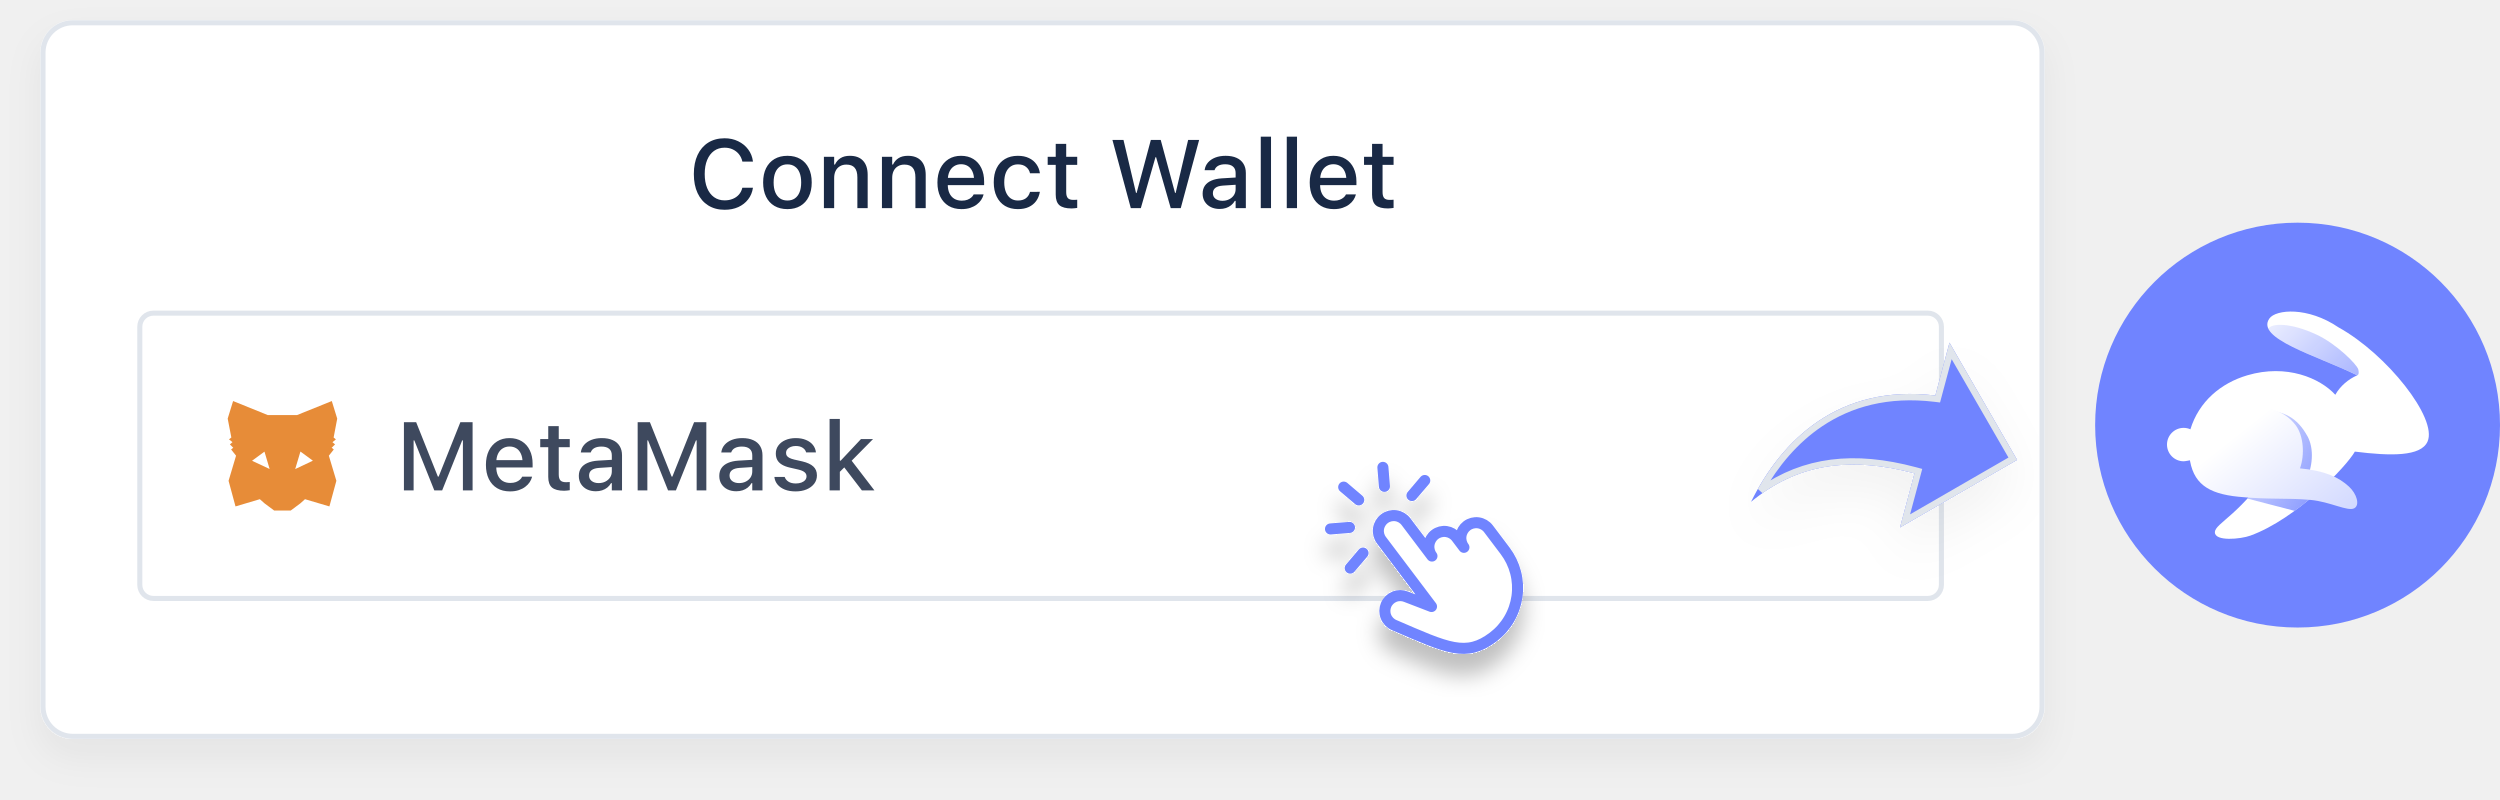
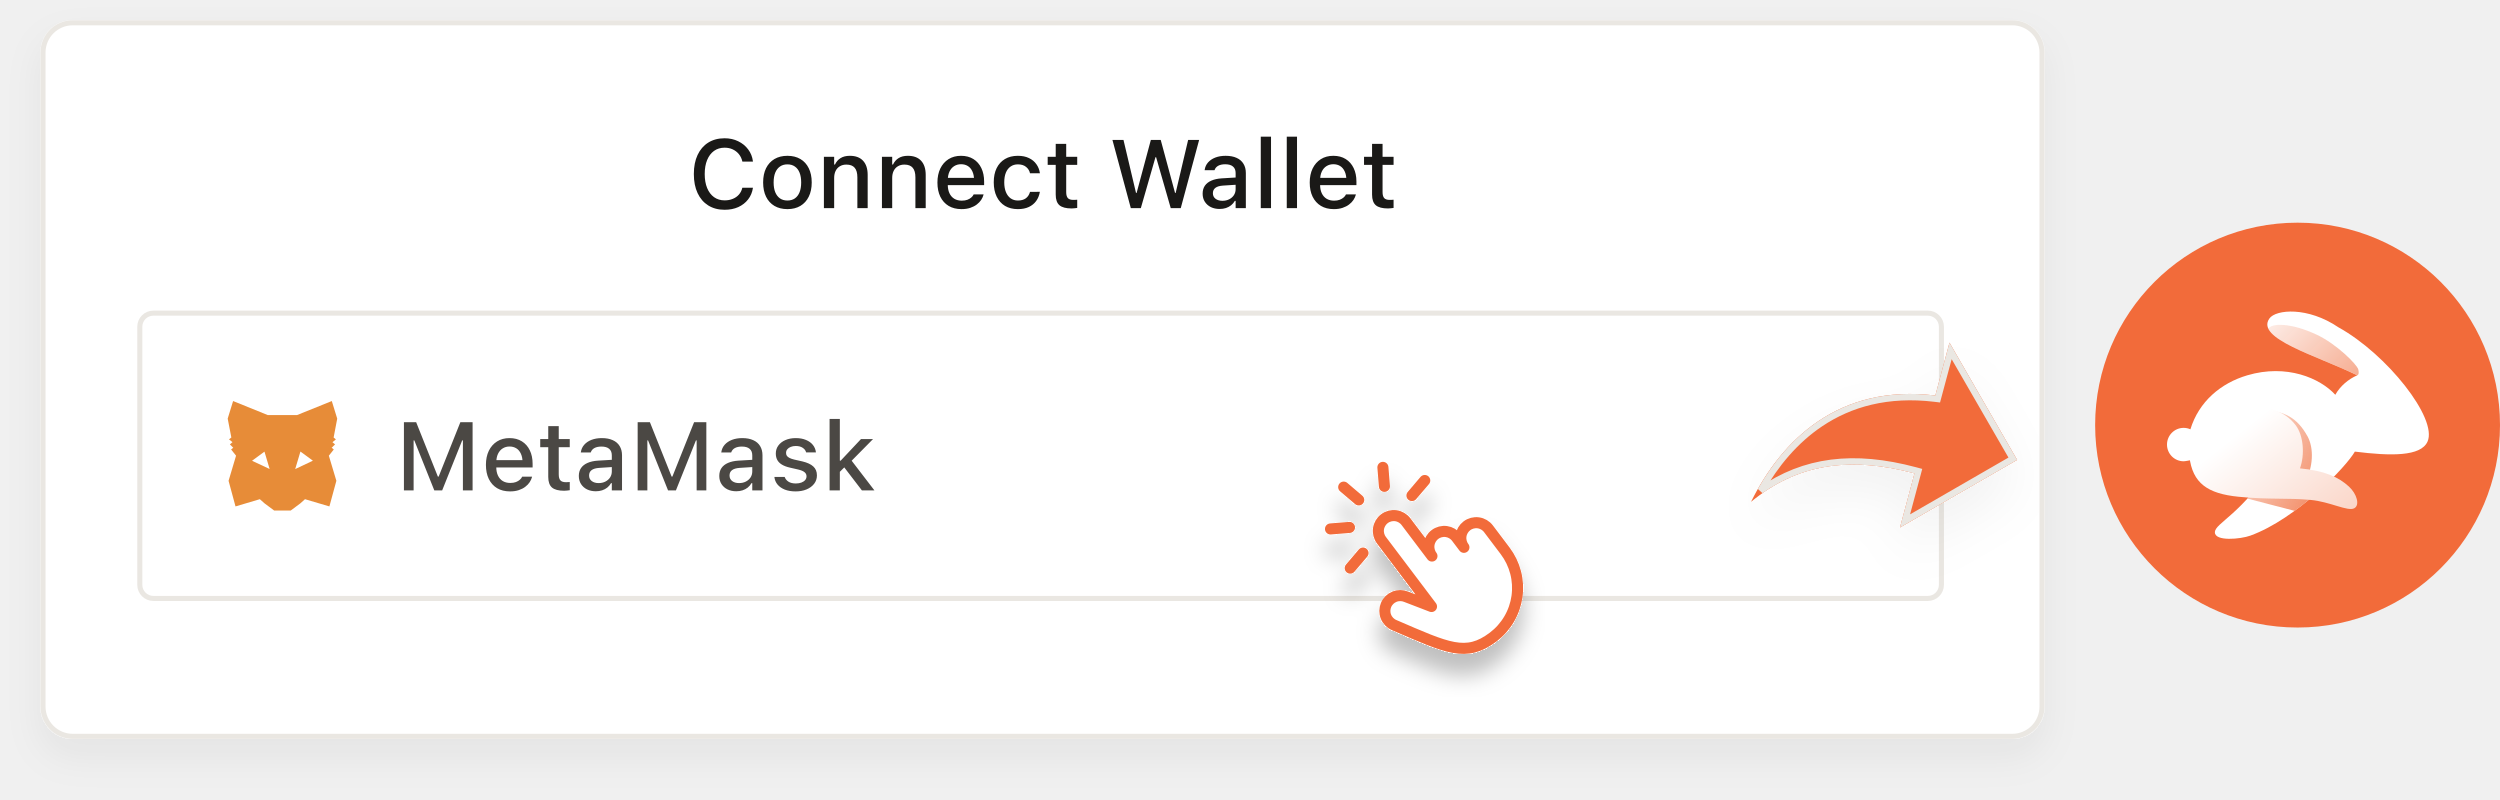
<svg xmlns="http://www.w3.org/2000/svg" width="247" height="79" viewBox="0 0 247 79" fill="none">
  <g filter="url(#filter0_d_117962_43150)">
    <g clip-path="url(#clip0_117962_43150)">
      <rect x="4" y="2" width="198" height="71" rx="3.188" fill="white" />
-       <path d="M71.592 20.726C70.97 20.726 70.43 20.583 69.972 20.296C69.517 20.01 69.167 19.604 68.921 19.078C68.675 18.552 68.552 17.926 68.552 17.201V17.191C68.552 16.463 68.675 15.836 68.921 15.31C69.167 14.784 69.517 14.377 69.972 14.091C70.426 13.805 70.966 13.661 71.592 13.661C72.087 13.661 72.534 13.759 72.932 13.956C73.334 14.149 73.662 14.416 73.917 14.759C74.176 15.101 74.333 15.495 74.389 15.94V15.968H73.348L73.343 15.949C73.281 15.672 73.167 15.433 73.002 15.23C72.837 15.028 72.635 14.871 72.395 14.759C72.156 14.647 71.888 14.591 71.592 14.591C71.191 14.591 70.842 14.696 70.546 14.908C70.254 15.12 70.026 15.42 69.865 15.809C69.706 16.195 69.626 16.656 69.626 17.191V17.201C69.626 17.73 69.706 18.189 69.865 18.578C70.026 18.967 70.254 19.268 70.546 19.479C70.842 19.691 71.192 19.797 71.597 19.797C71.892 19.797 72.16 19.747 72.4 19.647C72.643 19.548 72.845 19.406 73.007 19.222C73.169 19.036 73.279 18.816 73.338 18.564L73.348 18.545H74.394L74.389 18.569C74.324 19.001 74.165 19.38 73.913 19.703C73.661 20.027 73.337 20.279 72.942 20.46C72.546 20.637 72.096 20.726 71.592 20.726ZM77.797 20.661C77.303 20.661 76.875 20.555 76.513 20.343C76.156 20.131 75.88 19.829 75.687 19.437C75.494 19.042 75.398 18.573 75.398 18.032V18.023C75.398 17.478 75.494 17.009 75.687 16.617C75.883 16.225 76.16 15.923 76.518 15.711C76.879 15.499 77.306 15.394 77.797 15.394C78.292 15.394 78.719 15.499 79.077 15.711C79.435 15.92 79.71 16.222 79.903 16.617C80.099 17.009 80.198 17.478 80.198 18.023V18.032C80.198 18.573 80.099 19.042 79.903 19.437C79.71 19.829 79.435 20.131 79.077 20.343C78.722 20.555 78.296 20.661 77.797 20.661ZM77.797 19.811C78.087 19.811 78.333 19.741 78.535 19.601C78.738 19.457 78.892 19.254 78.998 18.989C79.103 18.724 79.156 18.405 79.156 18.032V18.023C79.156 17.646 79.103 17.325 78.998 17.061C78.892 16.796 78.738 16.594 78.535 16.454C78.333 16.31 78.087 16.239 77.797 16.239C77.508 16.239 77.262 16.31 77.06 16.454C76.858 16.594 76.702 16.796 76.593 17.061C76.487 17.325 76.434 17.646 76.434 18.023V18.032C76.434 18.405 76.487 18.724 76.593 18.989C76.702 19.254 76.858 19.457 77.06 19.601C77.262 19.741 77.508 19.811 77.797 19.811ZM81.402 20.562V15.492H82.415V16.258H82.495C82.619 15.987 82.803 15.775 83.046 15.623C83.288 15.47 83.595 15.394 83.966 15.394C84.535 15.394 84.971 15.557 85.273 15.884C85.575 16.211 85.726 16.676 85.726 17.28V20.562H84.708V17.518C84.708 17.095 84.619 16.78 84.442 16.575C84.267 16.366 83.993 16.262 83.62 16.262C83.374 16.262 83.161 16.317 82.98 16.426C82.8 16.531 82.66 16.684 82.56 16.883C82.464 17.079 82.415 17.314 82.415 17.588V20.562H81.402ZM87.136 20.562V15.492H88.149V16.258H88.228C88.353 15.987 88.537 15.775 88.779 15.623C89.022 15.47 89.329 15.394 89.699 15.394C90.269 15.394 90.705 15.557 91.007 15.884C91.309 16.211 91.46 16.676 91.46 17.28V20.562H90.442V17.518C90.442 17.095 90.353 16.78 90.175 16.575C90.001 16.366 89.727 16.262 89.354 16.262C89.108 16.262 88.895 16.317 88.714 16.426C88.534 16.531 88.394 16.684 88.294 16.883C88.197 17.079 88.149 17.314 88.149 17.588V20.562H87.136ZM94.999 20.661C94.504 20.661 94.079 20.555 93.724 20.343C93.369 20.128 93.095 19.825 92.902 19.433C92.713 19.04 92.618 18.576 92.618 18.041V18.037C92.618 17.507 92.713 17.045 92.902 16.65C93.095 16.254 93.366 15.946 93.715 15.725C94.067 15.504 94.477 15.394 94.947 15.394C95.421 15.394 95.827 15.499 96.166 15.711C96.508 15.923 96.772 16.22 96.955 16.603C97.139 16.983 97.231 17.428 97.231 17.938V18.293H93.131V17.57H96.726L96.241 18.242V17.836C96.241 17.475 96.185 17.176 96.073 16.939C95.964 16.7 95.813 16.52 95.62 16.402C95.427 16.284 95.204 16.225 94.952 16.225C94.7 16.225 94.474 16.287 94.275 16.412C94.079 16.533 93.923 16.713 93.808 16.953C93.696 17.193 93.64 17.487 93.64 17.836V18.242C93.64 18.575 93.696 18.86 93.808 19.096C93.92 19.333 94.079 19.514 94.284 19.638C94.493 19.762 94.739 19.825 95.022 19.825C95.24 19.825 95.427 19.795 95.582 19.736C95.741 19.674 95.87 19.598 95.97 19.507C96.073 19.417 96.143 19.328 96.18 19.241L96.199 19.204H97.179L97.17 19.246C97.126 19.414 97.05 19.582 96.941 19.75C96.832 19.915 96.688 20.066 96.507 20.203C96.329 20.34 96.115 20.45 95.863 20.535C95.614 20.619 95.326 20.661 94.999 20.661ZM100.569 20.661C100.077 20.661 99.652 20.555 99.294 20.343C98.94 20.128 98.666 19.823 98.473 19.428C98.28 19.033 98.183 18.561 98.183 18.013V18.004C98.183 17.465 98.278 17.002 98.468 16.612C98.661 16.223 98.935 15.923 99.29 15.711C99.648 15.499 100.073 15.394 100.564 15.394C100.991 15.394 101.357 15.468 101.662 15.618C101.97 15.764 102.214 15.966 102.395 16.225C102.578 16.48 102.694 16.771 102.74 17.098L102.745 17.121H101.769L101.764 17.112C101.708 16.863 101.579 16.656 101.377 16.491C101.175 16.323 100.905 16.239 100.569 16.239C100.289 16.239 100.048 16.31 99.845 16.454C99.643 16.594 99.487 16.796 99.379 17.061C99.273 17.325 99.22 17.64 99.22 18.004V18.013C99.22 18.387 99.274 18.707 99.383 18.975C99.492 19.243 99.648 19.45 99.85 19.596C100.052 19.739 100.292 19.811 100.569 19.811C100.887 19.811 101.143 19.741 101.34 19.601C101.539 19.461 101.679 19.254 101.76 18.98L101.769 18.956L102.74 18.952L102.731 18.994C102.672 19.324 102.552 19.613 102.371 19.862C102.191 20.111 101.95 20.307 101.648 20.45C101.349 20.59 100.989 20.661 100.569 20.661ZM105.878 20.595C105.324 20.595 104.922 20.489 104.673 20.278C104.427 20.063 104.305 19.713 104.305 19.227V16.29H103.511V15.492H104.305V14.212H105.341V15.492H106.429V16.29H105.341V18.98C105.341 19.254 105.396 19.451 105.504 19.573C105.613 19.691 105.794 19.75 106.046 19.75C106.121 19.75 106.185 19.748 106.238 19.745C106.294 19.742 106.357 19.738 106.429 19.731V20.544C106.348 20.556 106.261 20.567 106.168 20.576C106.074 20.589 105.978 20.595 105.878 20.595ZM111.724 20.562L109.908 13.825H111L112.237 19.059H112.298L113.704 13.825H114.679L116.094 19.059H116.155L117.388 13.825H118.475L116.659 20.562H115.669L114.222 15.529H114.161L112.714 20.562H111.724ZM120.502 20.646C120.181 20.646 119.893 20.586 119.638 20.464C119.386 20.34 119.187 20.164 119.04 19.937C118.894 19.71 118.821 19.444 118.821 19.138V19.129C118.821 18.824 118.894 18.564 119.04 18.349C119.19 18.134 119.405 17.966 119.685 17.845C119.968 17.721 120.31 17.646 120.712 17.621L122.584 17.509V18.223L120.852 18.335C120.503 18.357 120.247 18.432 120.082 18.559C119.917 18.684 119.834 18.86 119.834 19.087V19.096C119.834 19.327 119.923 19.509 120.1 19.643C120.278 19.773 120.502 19.839 120.773 19.839C121.025 19.839 121.249 19.789 121.445 19.689C121.644 19.587 121.8 19.45 121.912 19.279C122.024 19.104 122.08 18.908 122.08 18.69V17.093C122.08 16.813 121.993 16.6 121.819 16.454C121.647 16.304 121.392 16.23 121.053 16.23C120.77 16.23 120.538 16.279 120.357 16.379C120.18 16.479 120.061 16.619 120.002 16.799L119.993 16.813H119.017L119.022 16.78C119.062 16.5 119.173 16.258 119.353 16.052C119.537 15.844 119.777 15.682 120.072 15.566C120.371 15.451 120.712 15.394 121.095 15.394C121.521 15.394 121.882 15.462 122.178 15.599C122.477 15.733 122.703 15.928 122.855 16.183C123.011 16.435 123.089 16.738 123.089 17.093V20.562H122.08V19.843H122.005C121.906 20.015 121.781 20.161 121.632 20.282C121.482 20.401 121.313 20.491 121.123 20.553C120.933 20.615 120.726 20.646 120.502 20.646ZM124.564 20.562V13.503H125.577V20.562H124.564ZM127.132 20.562V13.503H128.145V20.562H127.132ZM131.783 20.661C131.288 20.661 130.863 20.555 130.508 20.343C130.153 20.128 129.879 19.825 129.686 19.433C129.496 19.04 129.401 18.576 129.401 18.041V18.037C129.401 17.507 129.496 17.045 129.686 16.65C129.879 16.254 130.15 15.946 130.499 15.725C130.85 15.504 131.261 15.394 131.731 15.394C132.204 15.394 132.611 15.499 132.95 15.711C133.292 15.923 133.555 16.22 133.739 16.603C133.923 16.983 134.015 17.428 134.015 17.938V18.293H129.915V17.57H133.51L133.025 18.242V17.836C133.025 17.475 132.969 17.176 132.857 16.939C132.748 16.7 132.597 16.52 132.404 16.402C132.211 16.284 131.988 16.225 131.736 16.225C131.484 16.225 131.258 16.287 131.059 16.412C130.863 16.533 130.707 16.713 130.592 16.953C130.48 17.193 130.424 17.487 130.424 17.836V18.242C130.424 18.575 130.48 18.86 130.592 19.096C130.704 19.333 130.863 19.514 131.068 19.638C131.277 19.762 131.523 19.825 131.806 19.825C132.024 19.825 132.211 19.795 132.366 19.736C132.525 19.674 132.654 19.598 132.754 19.507C132.857 19.417 132.927 19.328 132.964 19.241L132.983 19.204H133.963L133.954 19.246C133.91 19.414 133.834 19.582 133.725 19.75C133.616 19.915 133.471 20.066 133.291 20.203C133.113 20.34 132.899 20.45 132.646 20.535C132.397 20.619 132.11 20.661 131.783 20.661ZM137.134 20.595C136.579 20.595 136.178 20.489 135.929 20.278C135.683 20.063 135.56 19.713 135.56 19.227V16.29H134.766V15.492H135.56V14.212H136.597V15.492H137.685V16.29H136.597V18.98C136.597 19.254 136.651 19.451 136.76 19.573C136.869 19.691 137.05 19.75 137.302 19.75C137.376 19.75 137.44 19.748 137.493 19.745C137.549 19.742 137.613 19.738 137.685 19.731V20.544C137.604 20.556 137.516 20.567 137.423 20.576C137.33 20.589 137.233 20.595 137.134 20.595Z" fill="#192945" />
-       <rect x="13.812" y="30.938" width="178" height="28.188" rx="1.344" stroke="#E0E5EC" stroke-width="0.5" />
+       <path d="M71.592 20.726C70.97 20.726 70.43 20.583 69.972 20.296C69.517 20.01 69.167 19.604 68.921 19.078C68.675 18.552 68.552 17.926 68.552 17.201V17.191C68.552 16.463 68.675 15.836 68.921 15.31C69.167 14.784 69.517 14.377 69.972 14.091C70.426 13.805 70.966 13.661 71.592 13.661C72.087 13.661 72.534 13.759 72.932 13.956C73.334 14.149 73.662 14.416 73.917 14.759C74.176 15.101 74.333 15.495 74.389 15.94V15.968H73.348L73.343 15.949C73.281 15.672 73.167 15.433 73.002 15.23C72.837 15.028 72.635 14.871 72.395 14.759C72.156 14.647 71.888 14.591 71.592 14.591C71.191 14.591 70.842 14.696 70.546 14.908C70.254 15.12 70.026 15.42 69.865 15.809C69.706 16.195 69.626 16.656 69.626 17.191V17.201C69.626 17.73 69.706 18.189 69.865 18.578C70.026 18.967 70.254 19.268 70.546 19.479C70.842 19.691 71.192 19.797 71.597 19.797C71.892 19.797 72.16 19.747 72.4 19.647C72.643 19.548 72.845 19.406 73.007 19.222C73.169 19.036 73.279 18.816 73.338 18.564L73.348 18.545H74.394L74.389 18.569C74.324 19.001 74.165 19.38 73.913 19.703C73.661 20.027 73.337 20.279 72.942 20.46C72.546 20.637 72.096 20.726 71.592 20.726ZM77.797 20.661C77.303 20.661 76.875 20.555 76.513 20.343C76.156 20.131 75.88 19.829 75.687 19.437C75.494 19.042 75.398 18.573 75.398 18.032V18.023C75.398 17.478 75.494 17.009 75.687 16.617C75.883 16.225 76.16 15.923 76.518 15.711C76.879 15.499 77.306 15.394 77.797 15.394C78.292 15.394 78.719 15.499 79.077 15.711C79.435 15.92 79.71 16.222 79.903 16.617C80.099 17.009 80.198 17.478 80.198 18.023V18.032C80.198 18.573 80.099 19.042 79.903 19.437C79.71 19.829 79.435 20.131 79.077 20.343C78.722 20.555 78.296 20.661 77.797 20.661ZM77.797 19.811C78.087 19.811 78.333 19.741 78.535 19.601C78.738 19.457 78.892 19.254 78.998 18.989C79.103 18.724 79.156 18.405 79.156 18.032V18.023C79.156 17.646 79.103 17.325 78.998 17.061C78.892 16.796 78.738 16.594 78.535 16.454C78.333 16.31 78.087 16.239 77.797 16.239C77.508 16.239 77.262 16.31 77.06 16.454C76.858 16.594 76.702 16.796 76.593 17.061C76.487 17.325 76.434 17.646 76.434 18.023V18.032C76.434 18.405 76.487 18.724 76.593 18.989C76.702 19.254 76.858 19.457 77.06 19.601C77.262 19.741 77.508 19.811 77.797 19.811ZM81.402 20.562V15.492H82.415V16.258H82.495C82.619 15.987 82.803 15.775 83.046 15.623C83.288 15.47 83.595 15.394 83.966 15.394C84.535 15.394 84.971 15.557 85.273 15.884C85.575 16.211 85.726 16.676 85.726 17.28V20.562H84.708V17.518C84.708 17.095 84.619 16.78 84.442 16.575C84.267 16.366 83.993 16.262 83.62 16.262C83.374 16.262 83.161 16.317 82.98 16.426C82.8 16.531 82.66 16.684 82.56 16.883C82.464 17.079 82.415 17.314 82.415 17.588V20.562H81.402ZM87.136 20.562V15.492H88.149V16.258H88.228C88.353 15.987 88.537 15.775 88.779 15.623C89.022 15.47 89.329 15.394 89.699 15.394C90.269 15.394 90.705 15.557 91.007 15.884C91.309 16.211 91.46 16.676 91.46 17.28V20.562H90.442V17.518C90.442 17.095 90.353 16.78 90.175 16.575C90.001 16.366 89.727 16.262 89.354 16.262C89.108 16.262 88.895 16.317 88.714 16.426C88.534 16.531 88.394 16.684 88.294 16.883C88.197 17.079 88.149 17.314 88.149 17.588V20.562H87.136ZM94.999 20.661C94.504 20.661 94.079 20.555 93.724 20.343C93.369 20.128 93.095 19.825 92.902 19.433C92.713 19.04 92.618 18.576 92.618 18.041V18.037C92.618 17.507 92.713 17.045 92.902 16.65C93.095 16.254 93.366 15.946 93.715 15.725C94.067 15.504 94.477 15.394 94.947 15.394C95.421 15.394 95.827 15.499 96.166 15.711C96.508 15.923 96.772 16.22 96.955 16.603C97.139 16.983 97.231 17.428 97.231 17.938V18.293H93.131V17.57H96.726L96.241 18.242V17.836C96.241 17.475 96.185 17.176 96.073 16.939C95.964 16.7 95.813 16.52 95.62 16.402C95.427 16.284 95.204 16.225 94.952 16.225C94.7 16.225 94.474 16.287 94.275 16.412C94.079 16.533 93.923 16.713 93.808 16.953C93.696 17.193 93.64 17.487 93.64 17.836V18.242C93.64 18.575 93.696 18.86 93.808 19.096C93.92 19.333 94.079 19.514 94.284 19.638C94.493 19.762 94.739 19.825 95.022 19.825C95.24 19.825 95.427 19.795 95.582 19.736C95.741 19.674 95.87 19.598 95.97 19.507C96.073 19.417 96.143 19.328 96.18 19.241L96.199 19.204H97.179L97.17 19.246C97.126 19.414 97.05 19.582 96.941 19.75C96.832 19.915 96.688 20.066 96.507 20.203C96.329 20.34 96.115 20.45 95.863 20.535C95.614 20.619 95.326 20.661 94.999 20.661ZM100.569 20.661C100.077 20.661 99.652 20.555 99.294 20.343C98.94 20.128 98.666 19.823 98.473 19.428C98.28 19.033 98.183 18.561 98.183 18.013V18.004C98.183 17.465 98.278 17.002 98.468 16.612C98.661 16.223 98.935 15.923 99.29 15.711C99.648 15.499 100.073 15.394 100.564 15.394C100.991 15.394 101.357 15.468 101.662 15.618C101.97 15.764 102.214 15.966 102.395 16.225C102.578 16.48 102.694 16.771 102.74 17.098L102.745 17.121H101.769L101.764 17.112C101.708 16.863 101.579 16.656 101.377 16.491C101.175 16.323 100.905 16.239 100.569 16.239C100.289 16.239 100.048 16.31 99.845 16.454C99.643 16.594 99.487 16.796 99.379 17.061C99.273 17.325 99.22 17.64 99.22 18.004V18.013C99.22 18.387 99.274 18.707 99.383 18.975C99.492 19.243 99.648 19.45 99.85 19.596C100.052 19.739 100.292 19.811 100.569 19.811C100.887 19.811 101.143 19.741 101.34 19.601C101.539 19.461 101.679 19.254 101.76 18.98L101.769 18.956L102.74 18.952L102.731 18.994C102.672 19.324 102.552 19.613 102.371 19.862C102.191 20.111 101.95 20.307 101.648 20.45C101.349 20.59 100.989 20.661 100.569 20.661ZM105.878 20.595C105.324 20.595 104.922 20.489 104.673 20.278C104.427 20.063 104.305 19.713 104.305 19.227V16.29H103.511V15.492H104.305V14.212H105.341V15.492H106.429V16.29H105.341V18.98C105.341 19.254 105.396 19.451 105.504 19.573C105.613 19.691 105.794 19.75 106.046 19.75C106.121 19.75 106.185 19.748 106.238 19.745C106.294 19.742 106.357 19.738 106.429 19.731V20.544C106.348 20.556 106.261 20.567 106.168 20.576C106.074 20.589 105.978 20.595 105.878 20.595ZM111.724 20.562L109.908 13.825H111L112.237 19.059H112.298L113.704 13.825H114.679L116.094 19.059H116.155L117.388 13.825H118.475L116.659 20.562H115.669L114.222 15.529H114.161L112.714 20.562H111.724ZM120.502 20.646C120.181 20.646 119.893 20.586 119.638 20.464C119.386 20.34 119.187 20.164 119.04 19.937C118.894 19.71 118.821 19.444 118.821 19.138V19.129C118.821 18.824 118.894 18.564 119.04 18.349C119.19 18.134 119.405 17.966 119.685 17.845C119.968 17.721 120.31 17.646 120.712 17.621L122.584 17.509V18.223L120.852 18.335C120.503 18.357 120.247 18.432 120.082 18.559C119.917 18.684 119.834 18.86 119.834 19.087V19.096C119.834 19.327 119.923 19.509 120.1 19.643C120.278 19.773 120.502 19.839 120.773 19.839C121.025 19.839 121.249 19.789 121.445 19.689C121.644 19.587 121.8 19.45 121.912 19.279C122.024 19.104 122.08 18.908 122.08 18.69V17.093C122.08 16.813 121.993 16.6 121.819 16.454C121.647 16.304 121.392 16.23 121.053 16.23C120.77 16.23 120.538 16.279 120.357 16.379C120.18 16.479 120.061 16.619 120.002 16.799L119.993 16.813H119.017L119.022 16.78C119.062 16.5 119.173 16.258 119.353 16.052C119.537 15.844 119.777 15.682 120.072 15.566C120.371 15.451 120.712 15.394 121.095 15.394C121.521 15.394 121.882 15.462 122.178 15.599C122.477 15.733 122.703 15.928 122.855 16.183C123.011 16.435 123.089 16.738 123.089 17.093V20.562H122.08V19.843H122.005C121.906 20.015 121.781 20.161 121.632 20.282C121.482 20.401 121.313 20.491 121.123 20.553C120.933 20.615 120.726 20.646 120.502 20.646ZM124.564 20.562V13.503H125.577V20.562H124.564ZM127.132 20.562V13.503H128.145V20.562H127.132ZM131.783 20.661C131.288 20.661 130.863 20.555 130.508 20.343C130.153 20.128 129.879 19.825 129.686 19.433C129.496 19.04 129.401 18.576 129.401 18.041V18.037C129.401 17.507 129.496 17.045 129.686 16.65C129.879 16.254 130.15 15.946 130.499 15.725C130.85 15.504 131.261 15.394 131.731 15.394C132.204 15.394 132.611 15.499 132.95 15.711C133.292 15.923 133.555 16.22 133.739 16.603C133.923 16.983 134.015 17.428 134.015 17.938V18.293H129.915V17.57H133.51L133.025 18.242V17.836C133.025 17.475 132.969 17.176 132.857 16.939C132.748 16.7 132.597 16.52 132.404 16.402C132.211 16.284 131.988 16.225 131.736 16.225C131.484 16.225 131.258 16.287 131.059 16.412C130.863 16.533 130.707 16.713 130.592 16.953C130.48 17.193 130.424 17.487 130.424 17.836V18.242C130.424 18.575 130.48 18.86 130.592 19.096C130.704 19.333 130.863 19.514 131.068 19.638C131.277 19.762 131.523 19.825 131.806 19.825C132.024 19.825 132.211 19.795 132.366 19.736C132.525 19.674 132.654 19.598 132.754 19.507C132.857 19.417 132.927 19.328 132.964 19.241L132.983 19.204H133.963L133.954 19.246C133.91 19.414 133.834 19.582 133.725 19.75C133.616 19.915 133.471 20.066 133.291 20.203C133.113 20.34 132.899 20.45 132.646 20.535C132.397 20.619 132.11 20.661 131.783 20.661ZM137.134 20.595C136.579 20.595 136.178 20.489 135.929 20.278C135.683 20.063 135.56 19.713 135.56 19.227V16.29H134.766V15.492H135.56V14.212H136.597V15.492H137.685V16.29H136.597V18.98C136.597 19.254 136.651 19.451 136.76 19.573C136.869 19.691 137.05 19.75 137.302 19.75C137.376 19.75 137.44 19.748 137.493 19.745C137.549 19.742 137.613 19.738 137.685 19.731V20.544C137.604 20.556 137.516 20.567 137.423 20.576C137.33 20.589 137.233 20.595 137.134 20.595Z" fill="#1a1917" />
+       <rect x="13.812" y="30.938" width="178" height="28.188" rx="1.344" stroke="#EAE7E2" stroke-width="0.5" />
      <path fill-rule="evenodd" clip-rule="evenodd" d="M32.963 43.224L33.317 41.362L32.782 39.623L29.342 41.011L26.471 41.011L26.485 41.054L26.471 41.015L23.03 39.623L22.496 41.359L22.857 43.224L22.625 43.408L22.969 43.686L22.712 43.906L23.047 44.239L22.834 44.407L23.323 45.022L22.583 47.503L23.268 50.035L25.673 49.319L25.673 49.32L26.143 49.737L27.093 50.444L28.718 50.444L29.671 49.734L30.134 49.32L30.133 49.316L30.134 49.319L30.134 49.32L32.544 50.035L33.233 47.503L32.49 45.023L32.979 44.407L32.766 44.239L33.104 43.906L32.847 43.69L33.185 43.412L32.959 43.224L32.963 43.224Z" fill="#E78C38" />
      <path d="M26.635 46.336L24.902 45.524L26.129 44.621L26.639 46.336L26.635 46.336ZM29.168 46.336L29.683 44.613L30.914 45.516L29.168 46.344L29.168 46.336Z" fill="white" />
-       <path d="M39.908 48.453V41.715H41.117L43.26 47.085H43.34L45.483 41.715H46.692V48.453H45.735V43.513H45.217L46.309 41.902L43.685 48.453H42.91L40.291 41.902L41.378 43.513H40.865V48.453H39.908ZM50.39 48.551C49.895 48.551 49.47 48.445 49.115 48.234C48.76 48.019 48.486 47.715 48.294 47.323C48.104 46.931 48.009 46.467 48.009 45.932V45.927C48.009 45.398 48.104 44.936 48.294 44.54C48.486 44.145 48.757 43.837 49.106 43.616C49.458 43.395 49.869 43.284 50.339 43.284C50.812 43.284 51.218 43.39 51.557 43.602C51.9 43.813 52.163 44.111 52.346 44.494C52.53 44.873 52.622 45.319 52.622 45.829V46.184H48.522V45.46H52.118L51.632 46.133V45.726C51.632 45.365 51.576 45.066 51.464 44.83C51.355 44.59 51.204 44.411 51.011 44.293C50.818 44.175 50.595 44.115 50.343 44.115C50.091 44.115 49.865 44.178 49.666 44.302C49.47 44.424 49.315 44.604 49.199 44.844C49.087 45.084 49.031 45.378 49.031 45.726V46.133C49.031 46.466 49.087 46.75 49.199 46.987C49.311 47.224 49.47 47.404 49.676 47.529C49.884 47.653 50.13 47.715 50.413 47.715C50.631 47.715 50.818 47.686 50.974 47.627C51.132 47.564 51.261 47.488 51.361 47.398C51.464 47.308 51.534 47.219 51.571 47.132L51.59 47.094H52.571L52.561 47.136C52.517 47.304 52.441 47.473 52.332 47.641C52.223 47.806 52.079 47.957 51.898 48.094C51.721 48.231 51.506 48.341 51.254 48.425C51.005 48.509 50.717 48.551 50.39 48.551ZM55.741 48.486C55.187 48.486 54.785 48.38 54.536 48.168C54.29 47.953 54.167 47.603 54.167 47.118V44.181H53.374V43.382H54.167V42.103H55.204V43.382H56.292V44.181H55.204V46.87C55.204 47.144 55.258 47.342 55.367 47.463C55.476 47.581 55.657 47.641 55.909 47.641C55.984 47.641 56.047 47.639 56.1 47.636C56.156 47.633 56.22 47.628 56.292 47.622V48.434C56.211 48.447 56.124 48.458 56.03 48.467C55.937 48.48 55.84 48.486 55.741 48.486ZM58.869 48.537C58.549 48.537 58.261 48.477 58.005 48.355C57.753 48.231 57.554 48.055 57.408 47.828C57.261 47.6 57.188 47.334 57.188 47.029V47.02C57.188 46.715 57.261 46.455 57.408 46.24C57.557 46.025 57.772 45.857 58.052 45.736C58.335 45.611 58.678 45.536 59.079 45.511L60.952 45.4V46.114L59.219 46.226C58.871 46.248 58.614 46.322 58.449 46.45C58.284 46.575 58.202 46.75 58.202 46.978V46.987C58.202 47.217 58.29 47.399 58.468 47.533C58.645 47.664 58.869 47.729 59.14 47.729C59.392 47.729 59.616 47.68 59.812 47.58C60.012 47.477 60.167 47.34 60.279 47.169C60.391 46.995 60.447 46.799 60.447 46.581V44.984C60.447 44.704 60.36 44.49 60.186 44.344C60.015 44.195 59.76 44.12 59.42 44.12C59.137 44.12 58.905 44.17 58.724 44.27C58.547 44.369 58.429 44.509 58.37 44.69L58.36 44.704H57.384L57.389 44.671C57.429 44.391 57.54 44.148 57.721 43.943C57.904 43.734 58.144 43.572 58.44 43.457C58.739 43.342 59.079 43.284 59.462 43.284C59.889 43.284 60.25 43.353 60.545 43.49C60.844 43.624 61.07 43.818 61.222 44.073C61.378 44.326 61.456 44.629 61.456 44.984V48.453H60.447V47.734H60.373C60.273 47.905 60.149 48.052 59.999 48.173C59.85 48.291 59.68 48.382 59.49 48.444C59.3 48.506 59.093 48.537 58.869 48.537ZM63.001 48.453V41.715H64.211L66.354 47.085H66.433L68.576 41.715H69.786V48.453H68.829V43.513H68.31L69.403 41.902L66.779 48.453H66.004L63.384 41.902L64.472 43.513H63.959V48.453H63.001ZM72.746 48.537C72.425 48.537 72.138 48.477 71.882 48.355C71.63 48.231 71.431 48.055 71.285 47.828C71.138 47.6 71.065 47.334 71.065 47.029V47.02C71.065 46.715 71.138 46.455 71.285 46.24C71.434 46.025 71.649 45.857 71.929 45.736C72.212 45.611 72.555 45.536 72.956 45.511L74.829 45.4V46.114L73.096 46.226C72.748 46.248 72.491 46.322 72.326 46.45C72.161 46.575 72.078 46.75 72.078 46.978V46.987C72.078 47.217 72.167 47.399 72.344 47.533C72.522 47.664 72.746 47.729 73.017 47.729C73.269 47.729 73.493 47.68 73.689 47.58C73.888 47.477 74.044 47.34 74.156 47.169C74.268 46.995 74.324 46.799 74.324 46.581V44.984C74.324 44.704 74.237 44.49 74.063 44.344C73.891 44.195 73.636 44.12 73.297 44.12C73.014 44.12 72.782 44.17 72.601 44.27C72.424 44.369 72.306 44.509 72.246 44.69L72.237 44.704H71.261L71.266 44.671C71.306 44.391 71.417 44.148 71.597 43.943C71.781 43.734 72.021 43.572 72.317 43.457C72.615 43.342 72.956 43.284 73.339 43.284C73.766 43.284 74.127 43.353 74.422 43.49C74.721 43.624 74.947 43.818 75.099 44.073C75.255 44.326 75.333 44.629 75.333 44.984V48.453H74.324V47.734H74.249C74.15 47.905 74.025 48.052 73.876 48.173C73.727 48.291 73.557 48.382 73.367 48.444C73.177 48.506 72.97 48.537 72.746 48.537ZM78.606 48.551C78.198 48.551 77.843 48.492 77.541 48.374C77.239 48.252 77 48.086 76.822 47.874C76.645 47.659 76.54 47.41 76.509 47.127V47.118H77.527V47.127C77.593 47.317 77.717 47.471 77.901 47.589C78.085 47.708 78.327 47.767 78.629 47.767C78.838 47.767 79.02 47.737 79.175 47.678C79.334 47.619 79.459 47.536 79.549 47.431C79.639 47.325 79.684 47.203 79.684 47.066V47.057C79.684 46.898 79.621 46.764 79.493 46.656C79.365 46.547 79.155 46.458 78.863 46.389L78.05 46.203C77.733 46.131 77.47 46.033 77.261 45.908C77.053 45.784 76.898 45.631 76.799 45.451C76.699 45.267 76.65 45.052 76.65 44.806V44.802C76.65 44.506 76.734 44.245 76.902 44.017C77.07 43.787 77.302 43.608 77.597 43.48C77.896 43.35 78.237 43.284 78.62 43.284C79.006 43.284 79.342 43.345 79.628 43.466C79.918 43.585 80.147 43.75 80.315 43.961C80.483 44.17 80.582 44.413 80.614 44.69V44.694H79.642V44.685C79.596 44.508 79.484 44.36 79.306 44.242C79.132 44.123 78.902 44.064 78.615 44.064C78.431 44.064 78.268 44.094 78.125 44.153C77.982 44.209 77.868 44.288 77.784 44.391C77.703 44.49 77.663 44.609 77.663 44.746V44.755C77.663 44.861 77.689 44.954 77.742 45.035C77.798 45.113 77.885 45.183 78.004 45.245C78.122 45.304 78.274 45.358 78.461 45.404L79.269 45.586C79.754 45.701 80.116 45.868 80.352 46.086C80.592 46.304 80.712 46.596 80.712 46.964V46.973C80.712 47.284 80.62 47.56 80.436 47.799C80.252 48.036 80.002 48.221 79.684 48.355C79.37 48.486 79.01 48.551 78.606 48.551ZM81.963 48.453V41.393H82.976V48.453H81.963ZM85.157 48.453L83.336 46.077L84.088 45.446L86.394 48.453H85.157ZM82.878 46.712L82.836 45.516H83.056L85.063 43.382H86.254L83.966 45.698L83.574 46.02L82.878 46.712Z" fill="#3E495E" />
+       <path d="M39.908 48.453V41.715H41.117L43.26 47.085H43.34L45.483 41.715H46.692V48.453H45.735V43.513H45.217L46.309 41.902L43.685 48.453H42.91L40.291 41.902L41.378 43.513H40.865V48.453H39.908ZM50.39 48.551C49.895 48.551 49.47 48.445 49.115 48.234C48.76 48.019 48.486 47.715 48.294 47.323C48.104 46.931 48.009 46.467 48.009 45.932V45.927C48.009 45.398 48.104 44.936 48.294 44.54C48.486 44.145 48.757 43.837 49.106 43.616C49.458 43.395 49.869 43.284 50.339 43.284C50.812 43.284 51.218 43.39 51.557 43.602C51.9 43.813 52.163 44.111 52.346 44.494C52.53 44.873 52.622 45.319 52.622 45.829V46.184H48.522V45.46H52.118L51.632 46.133V45.726C51.632 45.365 51.576 45.066 51.464 44.83C51.355 44.59 51.204 44.411 51.011 44.293C50.818 44.175 50.595 44.115 50.343 44.115C50.091 44.115 49.865 44.178 49.666 44.302C49.47 44.424 49.315 44.604 49.199 44.844C49.087 45.084 49.031 45.378 49.031 45.726V46.133C49.031 46.466 49.087 46.75 49.199 46.987C49.311 47.224 49.47 47.404 49.676 47.529C49.884 47.653 50.13 47.715 50.413 47.715C50.631 47.715 50.818 47.686 50.974 47.627C51.132 47.564 51.261 47.488 51.361 47.398C51.464 47.308 51.534 47.219 51.571 47.132L51.59 47.094H52.571L52.561 47.136C52.517 47.304 52.441 47.473 52.332 47.641C52.223 47.806 52.079 47.957 51.898 48.094C51.721 48.231 51.506 48.341 51.254 48.425C51.005 48.509 50.717 48.551 50.39 48.551ZM55.741 48.486C55.187 48.486 54.785 48.38 54.536 48.168C54.29 47.953 54.167 47.603 54.167 47.118V44.181H53.374V43.382H54.167V42.103H55.204V43.382H56.292V44.181H55.204V46.87C55.204 47.144 55.258 47.342 55.367 47.463C55.476 47.581 55.657 47.641 55.909 47.641C55.984 47.641 56.047 47.639 56.1 47.636C56.156 47.633 56.22 47.628 56.292 47.622V48.434C56.211 48.447 56.124 48.458 56.03 48.467C55.937 48.48 55.84 48.486 55.741 48.486ZM58.869 48.537C58.549 48.537 58.261 48.477 58.005 48.355C57.753 48.231 57.554 48.055 57.408 47.828C57.261 47.6 57.188 47.334 57.188 47.029V47.02C57.188 46.715 57.261 46.455 57.408 46.24C57.557 46.025 57.772 45.857 58.052 45.736C58.335 45.611 58.678 45.536 59.079 45.511L60.952 45.4V46.114L59.219 46.226C58.871 46.248 58.614 46.322 58.449 46.45C58.284 46.575 58.202 46.75 58.202 46.978V46.987C58.202 47.217 58.29 47.399 58.468 47.533C58.645 47.664 58.869 47.729 59.14 47.729C59.392 47.729 59.616 47.68 59.812 47.58C60.012 47.477 60.167 47.34 60.279 47.169C60.391 46.995 60.447 46.799 60.447 46.581V44.984C60.447 44.704 60.36 44.49 60.186 44.344C60.015 44.195 59.76 44.12 59.42 44.12C59.137 44.12 58.905 44.17 58.724 44.27C58.547 44.369 58.429 44.509 58.37 44.69L58.36 44.704H57.384L57.389 44.671C57.429 44.391 57.54 44.148 57.721 43.943C57.904 43.734 58.144 43.572 58.44 43.457C58.739 43.342 59.079 43.284 59.462 43.284C59.889 43.284 60.25 43.353 60.545 43.49C60.844 43.624 61.07 43.818 61.222 44.073C61.378 44.326 61.456 44.629 61.456 44.984V48.453H60.447V47.734H60.373C60.273 47.905 60.149 48.052 59.999 48.173C59.85 48.291 59.68 48.382 59.49 48.444C59.3 48.506 59.093 48.537 58.869 48.537ZM63.001 48.453V41.715H64.211L66.354 47.085H66.433L68.576 41.715H69.786V48.453H68.829V43.513H68.31L69.403 41.902L66.779 48.453H66.004L63.384 41.902L64.472 43.513H63.959V48.453H63.001ZM72.746 48.537C72.425 48.537 72.138 48.477 71.882 48.355C71.63 48.231 71.431 48.055 71.285 47.828C71.138 47.6 71.065 47.334 71.065 47.029V47.02C71.065 46.715 71.138 46.455 71.285 46.24C71.434 46.025 71.649 45.857 71.929 45.736C72.212 45.611 72.555 45.536 72.956 45.511L74.829 45.4V46.114L73.096 46.226C72.748 46.248 72.491 46.322 72.326 46.45C72.161 46.575 72.078 46.75 72.078 46.978V46.987C72.078 47.217 72.167 47.399 72.344 47.533C72.522 47.664 72.746 47.729 73.017 47.729C73.269 47.729 73.493 47.68 73.689 47.58C73.888 47.477 74.044 47.34 74.156 47.169C74.268 46.995 74.324 46.799 74.324 46.581V44.984C74.324 44.704 74.237 44.49 74.063 44.344C73.891 44.195 73.636 44.12 73.297 44.12C73.014 44.12 72.782 44.17 72.601 44.27C72.424 44.369 72.306 44.509 72.246 44.69L72.237 44.704H71.261L71.266 44.671C71.306 44.391 71.417 44.148 71.597 43.943C71.781 43.734 72.021 43.572 72.317 43.457C72.615 43.342 72.956 43.284 73.339 43.284C73.766 43.284 74.127 43.353 74.422 43.49C74.721 43.624 74.947 43.818 75.099 44.073C75.255 44.326 75.333 44.629 75.333 44.984V48.453H74.324V47.734H74.249C74.15 47.905 74.025 48.052 73.876 48.173C73.727 48.291 73.557 48.382 73.367 48.444C73.177 48.506 72.97 48.537 72.746 48.537ZM78.606 48.551C78.198 48.551 77.843 48.492 77.541 48.374C77.239 48.252 77 48.086 76.822 47.874C76.645 47.659 76.54 47.41 76.509 47.127V47.118H77.527V47.127C77.593 47.317 77.717 47.471 77.901 47.589C78.085 47.708 78.327 47.767 78.629 47.767C78.838 47.767 79.02 47.737 79.175 47.678C79.334 47.619 79.459 47.536 79.549 47.431C79.639 47.325 79.684 47.203 79.684 47.066V47.057C79.684 46.898 79.621 46.764 79.493 46.656C79.365 46.547 79.155 46.458 78.863 46.389L78.05 46.203C77.733 46.131 77.47 46.033 77.261 45.908C77.053 45.784 76.898 45.631 76.799 45.451C76.699 45.267 76.65 45.052 76.65 44.806V44.802C76.65 44.506 76.734 44.245 76.902 44.017C77.07 43.787 77.302 43.608 77.597 43.48C77.896 43.35 78.237 43.284 78.62 43.284C79.006 43.284 79.342 43.345 79.628 43.466C79.918 43.585 80.147 43.75 80.315 43.961C80.483 44.17 80.582 44.413 80.614 44.69V44.694H79.642V44.685C79.596 44.508 79.484 44.36 79.306 44.242C79.132 44.123 78.902 44.064 78.615 44.064C78.431 44.064 78.268 44.094 78.125 44.153C77.982 44.209 77.868 44.288 77.784 44.391C77.703 44.49 77.663 44.609 77.663 44.746V44.755C77.663 44.861 77.689 44.954 77.742 45.035C77.798 45.113 77.885 45.183 78.004 45.245C78.122 45.304 78.274 45.358 78.461 45.404L79.269 45.586C79.754 45.701 80.116 45.868 80.352 46.086C80.592 46.304 80.712 46.596 80.712 46.964V46.973C80.712 47.284 80.62 47.56 80.436 47.799C80.252 48.036 80.002 48.221 79.684 48.355C79.37 48.486 79.01 48.551 78.606 48.551ZM81.963 48.453V41.393H82.976V48.453H81.963ZM85.157 48.453L83.336 46.077L84.088 45.446L86.394 48.453H85.157ZM82.878 46.712L82.836 45.516H83.056L85.063 43.382H86.254L83.966 45.698L83.574 46.02L82.878 46.712Z" fill="#4B4844" />
      <g filter="url(#filter1_d_117962_43150)">
-         <path d="M191.208 39.073L192.608 33.848L199.298 45.438L187.71 52.127L189.144 46.774C182.617 45.026 177.486 45.891 173 49.584C176.053 43.408 181.719 37.928 191.208 39.073Z" fill="#7084FF" />
-         <path d="M191.513 39.154L191.442 39.419L191.17 39.386C186.499 38.823 182.786 39.89 179.866 41.846C177.347 43.533 175.405 45.891 173.95 48.464C178.256 45.444 183.167 44.846 189.226 46.469L189.531 46.551L189.45 46.856L188.213 51.472L198.867 45.323L192.716 34.667L191.513 39.154Z" stroke="#E0E5EC" stroke-width="0.632" />
+         <path d="M191.208 39.073L192.608 33.848L199.298 45.438L187.71 52.127L189.144 46.774C182.617 45.026 177.486 45.891 173 49.584C176.053 43.408 181.719 37.928 191.208 39.073Z" fill="#F26B3A" />
+         <path d="M191.513 39.154L191.442 39.419L191.17 39.386C186.499 38.823 182.786 39.89 179.866 41.846C177.347 43.533 175.405 45.891 173.95 48.464C178.256 45.444 183.167 44.846 189.226 46.469L189.531 46.551L189.45 46.856L188.213 51.472L198.867 45.323L192.716 34.667L191.513 39.154Z" stroke="#EAE7E2" stroke-width="0.632" />
      </g>
      <g filter="url(#filter2_d_117962_43150)">
-         <path d="M137.742 61.759C137.373 61.6 137.082 61.302 136.933 60.929C136.783 60.557 136.787 60.14 136.943 59.771C137.1 59.401 137.396 59.108 137.768 58.956C138.139 58.804 138.556 58.805 138.926 58.959L141.433 59.923L136.487 53.374C136.244 53.052 136.139 52.647 136.194 52.248C136.25 51.849 136.462 51.488 136.784 51.245C137.105 51.002 137.51 50.897 137.909 50.952C138.309 51.008 138.669 51.22 138.912 51.542L141.477 54.938C141.234 54.616 141.129 54.211 141.185 53.812C141.24 53.413 141.452 53.052 141.774 52.809C142.096 52.566 142.501 52.461 142.9 52.516C143.299 52.572 143.66 52.784 143.903 53.106L144.636 54.076C144.393 53.754 144.287 53.349 144.343 52.95C144.399 52.551 144.611 52.19 144.932 51.947C145.254 51.704 145.659 51.599 146.058 51.655C146.458 51.71 146.818 51.922 147.061 52.244L148.71 54.427C149.191 55.064 149.542 55.79 149.743 56.563C149.944 57.335 149.99 58.14 149.88 58.931C149.77 59.721 149.505 60.483 149.1 61.171C148.696 61.859 148.16 62.461 147.523 62.943C144.844 64.966 143.039 64.043 137.742 61.759Z" fill="white" stroke="#7084FF" stroke-width="1.093" stroke-linecap="round" stroke-linejoin="round" />
+         <path d="M137.742 61.759C137.373 61.6 137.082 61.302 136.933 60.929C136.783 60.557 136.787 60.14 136.943 59.771C137.1 59.401 137.396 59.108 137.768 58.956C138.139 58.804 138.556 58.805 138.926 58.959L141.433 59.923L136.487 53.374C136.244 53.052 136.139 52.647 136.194 52.248C136.25 51.849 136.462 51.488 136.784 51.245C137.105 51.002 137.51 50.897 137.909 50.952C138.309 51.008 138.669 51.22 138.912 51.542L141.477 54.938C141.234 54.616 141.129 54.211 141.185 53.812C141.24 53.413 141.452 53.052 141.774 52.809C142.096 52.566 142.501 52.461 142.9 52.516C143.299 52.572 143.66 52.784 143.903 53.106L144.636 54.076C144.393 53.754 144.287 53.349 144.343 52.95C144.399 52.551 144.611 52.19 144.932 51.947C145.254 51.704 145.659 51.599 146.058 51.655C146.458 51.71 146.818 51.922 147.061 52.244L148.71 54.427C149.191 55.064 149.542 55.79 149.743 56.563C149.944 57.335 149.99 58.14 149.88 58.931C149.77 59.721 149.505 60.483 149.1 61.171C148.696 61.859 148.16 62.461 147.523 62.943C144.844 64.966 143.039 64.043 137.742 61.759Z" fill="white" stroke="#F26B3A" stroke-width="1.093" stroke-linecap="round" stroke-linejoin="round" />
        <path d="M131.453 52.26L133.33 52.109L131.453 52.26Z" fill="white" />
-         <path d="M131.453 52.26L133.33 52.109" stroke="#7084FF" stroke-width="1.093" stroke-linecap="round" stroke-linejoin="round" />
+         <path d="M131.453 52.26L133.33 52.109" stroke="#F26B3A" stroke-width="1.093" stroke-linecap="round" stroke-linejoin="round" />
        <path d="M136.63 46.176L136.781 48.052L136.63 46.176Z" fill="white" />
-         <path d="M136.63 46.176L136.781 48.052" stroke="#7084FF" stroke-width="1.093" stroke-linecap="round" stroke-linejoin="round" />
+         <path d="M136.63 46.176L136.781 48.052" stroke="#F26B3A" stroke-width="1.093" stroke-linecap="round" stroke-linejoin="round" />
        <path d="M134.244 49.392L132.757 48.127L134.244 49.392Z" fill="white" />
-         <path d="M134.244 49.392L132.757 48.127" stroke="#7084FF" stroke-width="1.093" stroke-linecap="round" stroke-linejoin="round" />
+         <path d="M134.244 49.392L132.757 48.127" stroke="#F26B3A" stroke-width="1.093" stroke-linecap="round" stroke-linejoin="round" />
        <path d="M139.499 48.96L140.765 47.473L139.499 48.96Z" fill="white" />
-         <path d="M139.499 48.96L140.765 47.473" stroke="#7084FF" stroke-width="1.093" stroke-linecap="round" stroke-linejoin="round" />
+         <path d="M139.499 48.96L140.765 47.473" stroke="#F26B3A" stroke-width="1.093" stroke-linecap="round" stroke-linejoin="round" />
        <path d="M134.667 54.643L133.402 56.13L134.667 54.643Z" fill="white" />
-         <path d="M134.667 54.643L133.402 56.13" stroke="#7084FF" stroke-width="1.093" stroke-linecap="round" stroke-linejoin="round" />
+         <path d="M134.667 54.643L133.402 56.13" stroke="#F26B3A" stroke-width="1.093" stroke-linecap="round" stroke-linejoin="round" />
      </g>
    </g>
-     <rect x="4.25" y="2.25" width="197.5" height="70.5" rx="2.938" stroke="#E0E5EC" stroke-width="0.5" />
+     <rect x="4.25" y="2.25" width="197.5" height="70.5" rx="2.938" stroke="#EAE7E2" stroke-width="0.5" />
  </g>
-   <rect x="207" y="22" width="40" height="40" rx="20" fill="#7084FF" />
+   <rect x="207" y="22" width="40" height="40" rx="20" fill="#F26B3A" />
  <path d="M239.84 43.629C240.856 41.351 235.833 34.987 231.033 32.336C228.008 30.282 224.855 30.564 224.217 31.466C222.816 33.445 228.856 35.122 232.896 37.079C232.028 37.458 231.21 38.137 230.728 39.005C229.222 37.355 225.916 35.935 222.038 37.079C219.424 37.85 217.251 39.669 216.412 42.415C216.208 42.324 215.982 42.273 215.744 42.273C214.835 42.273 214.099 43.012 214.099 43.924C214.099 44.836 214.835 45.575 215.744 45.575C215.913 45.575 216.439 45.462 216.439 45.462L224.855 45.523C221.489 50.88 218.83 51.664 218.83 52.592C218.83 53.52 221.375 53.268 222.33 52.922C226.905 51.266 231.818 46.105 232.661 44.619C236.202 45.062 239.178 45.114 239.84 43.629Z" fill="url(#paint0_linear_117962_43150)" />
  <path fill-rule="evenodd" clip-rule="evenodd" d="M232.891 37.079C232.893 37.08 232.894 37.08 232.896 37.081C233.083 37.007 233.053 36.729 233.001 36.511C232.883 36.011 230.844 33.99 228.929 33.085C226.324 31.854 224.405 31.916 224.116 32.481C224.649 33.574 227.112 34.6 229.685 35.671C230.782 36.128 231.9 36.594 232.896 37.077C232.895 37.077 232.893 37.078 232.891 37.079Z" fill="url(#paint1_linear_117962_43150)" />
  <path fill-rule="evenodd" clip-rule="evenodd" d="M229.587 48.082C229.059 47.879 228.461 47.693 227.783 47.525C228.505 46.227 228.657 44.307 227.974 43.093C227.017 41.389 225.814 40.481 223.021 40.481C221.484 40.481 217.347 41.001 217.274 44.466C217.266 44.831 217.274 45.165 217.3 45.472L224.855 45.527C223.838 47.147 222.885 48.348 222.05 49.262C223.051 49.52 223.878 49.736 224.637 49.934C225.359 50.123 226.019 50.296 226.711 50.473C227.753 49.712 228.732 48.882 229.587 48.082Z" fill="url(#paint2_linear_117962_43150)" />
  <path d="M216.311 45.109C216.62 47.741 218.111 48.773 221.157 49.078C224.204 49.383 225.951 49.178 228.278 49.391C230.221 49.568 231.956 50.562 232.6 50.218C233.179 49.909 232.855 48.793 232.08 48.077C231.075 47.148 229.684 46.503 227.238 46.274C227.725 44.934 227.589 43.056 226.831 42.034C225.736 40.556 223.715 39.888 221.157 40.18C218.485 40.485 215.924 41.805 216.311 45.109Z" fill="url(#paint3_linear_117962_43150)" />
  <defs>
    <filter id="filter0_d_117962_43150" x="0.468" y="0.234" width="205.063" height="78.063" filterUnits="userSpaceOnUse" color-interpolation-filters="sRGB">
      <feFlood flood-opacity="0" result="BackgroundImageFix" />
      <feColorMatrix in="SourceAlpha" type="matrix" values="0 0 0 0 0 0 0 0 0 0 0 0 0 0 0 0 0 0 127 0" result="hardAlpha" />
      <feOffset dy="1.766" />
      <feGaussianBlur stdDeviation="1.766" />
      <feComposite in2="hardAlpha" operator="out" />
      <feColorMatrix type="matrix" values="0 0 0 0 0 0 0 0 0 0 0 0 0 0 0 0 0 0 0.05 0" />
      <feBlend mode="normal" in2="BackgroundImageFix" result="effect1_dropShadow_117962_43150" />
      <feBlend mode="normal" in="SourceGraphic" in2="effect1_dropShadow_117962_43150" result="shape" />
    </filter>
    <filter id="filter1_d_117962_43150" x="167.945" y="31.32" width="36.409" height="28.39" filterUnits="userSpaceOnUse" color-interpolation-filters="sRGB">
      <feFlood flood-opacity="0" result="BackgroundImageFix" />
      <feColorMatrix in="SourceAlpha" type="matrix" values="0 0 0 0 0 0 0 0 0 0 0 0 0 0 0 0 0 0 127 0" result="hardAlpha" />
      <feOffset dy="2.528" />
      <feGaussianBlur stdDeviation="2.528" />
      <feComposite in2="hardAlpha" operator="out" />
      <feColorMatrix type="matrix" values="0 0 0 0 0 0 0 0 0 0 0 0 0 0 0 0 0 0 0.05 0" />
      <feBlend mode="normal" in2="BackgroundImageFix" result="effect1_dropShadow_117962_43150" />
      <feBlend mode="normal" in="SourceGraphic" in2="effect1_dropShadow_117962_43150" result="shape" />
    </filter>
    <filter id="filter2_d_117962_43150" x="128.81" y="45.629" width="23.772" height="23.171" filterUnits="userSpaceOnUse" color-interpolation-filters="sRGB">
      <feFlood flood-opacity="0" result="BackgroundImageFix" />
      <feColorMatrix in="SourceAlpha" type="matrix" values="0 0 0 0 0 0 0 0 0 0 0 0 0 0 0 0 0 0 127 0" result="hardAlpha" />
      <feOffset dy="2.097" />
      <feGaussianBlur stdDeviation="1.048" />
      <feComposite in2="hardAlpha" operator="out" />
      <feColorMatrix type="matrix" values="0 0 0 0 0 0 0 0 0 0 0 0 0 0 0 0 0 0 0.25 0" />
      <feBlend mode="normal" in2="BackgroundImageFix" result="effect1_dropShadow_117962_43150" />
      <feBlend mode="normal" in="SourceGraphic" in2="effect1_dropShadow_117962_43150" result="shape" />
    </filter>
    <linearGradient id="paint0_linear_117962_43150" x1="221.733" y1="41.612" x2="239.63" y2="46.67" gradientUnits="userSpaceOnUse">
      <stop stop-color="white" />
      <stop offset="1" stop-color="white" />
    </linearGradient>
    <linearGradient id="paint1_linear_117962_43150" x1="236.608" y1="41.272" x2="223.657" y2="28.335" gradientUnits="userSpaceOnUse">
-       <stop stop-color="#8697FF" />
-       <stop offset="1" stop-color="#8697FF" stop-opacity="0" />
+       <stop stop-color="#F28A63" />
+       <stop offset="1" stop-color="#F28A63" stop-opacity="0" />
    </linearGradient>
    <linearGradient id="paint2_linear_117962_43150" x1="229.946" y1="48.534" x2="217.525" y2="41.416" gradientUnits="userSpaceOnUse">
-       <stop stop-color="#8697FF" />
-       <stop offset="1" stop-color="#8697FF" stop-opacity="0" />
+       <stop stop-color="#F28A63" />
+       <stop offset="1" stop-color="#F28A63" stop-opacity="0" />
    </linearGradient>
    <linearGradient id="paint3_linear_117962_43150" x1="222.801" y1="41.475" x2="231.217" y2="52.132" gradientUnits="userSpaceOnUse">
      <stop stop-color="white" />
-       <stop offset="0.984" stop-color="#D1D8FF" />
+       <stop offset="0.984" stop-color="#FAD5C7" />
    </linearGradient>
    <clipPath id="clip0_117962_43150">
      <rect x="4" y="2" width="198" height="71" rx="3.188" fill="white" />
    </clipPath>
  </defs>
</svg>
